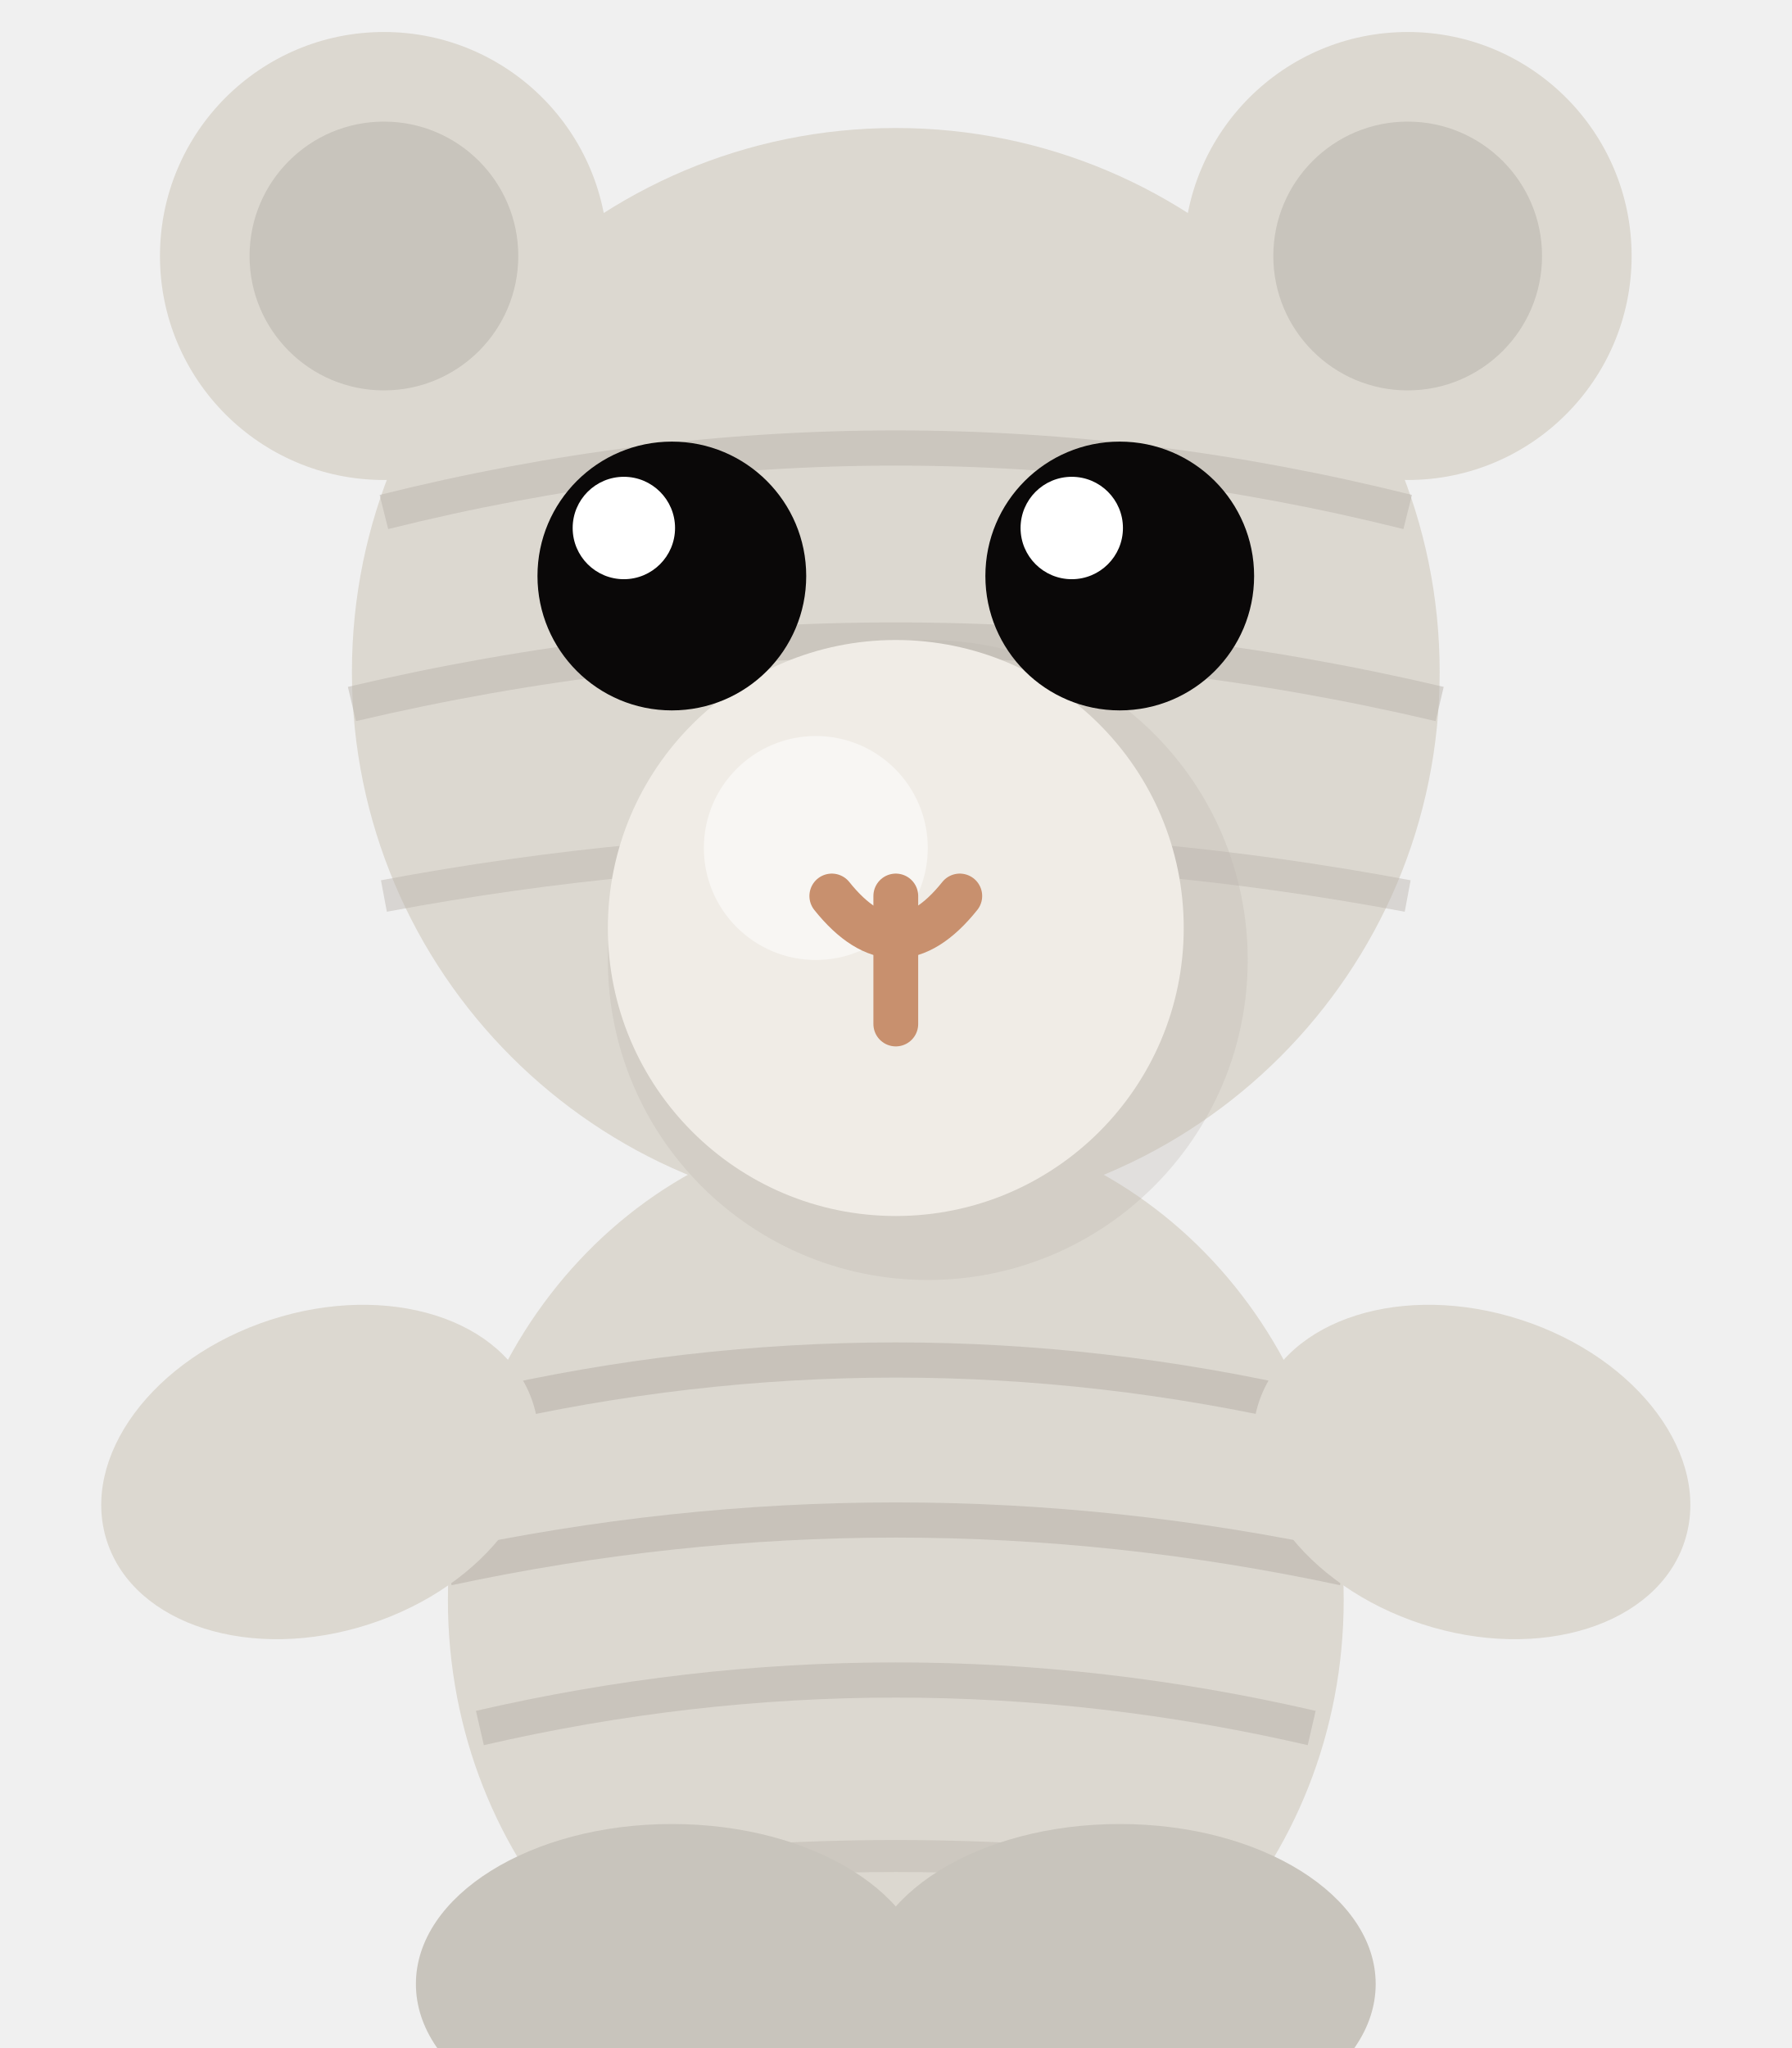
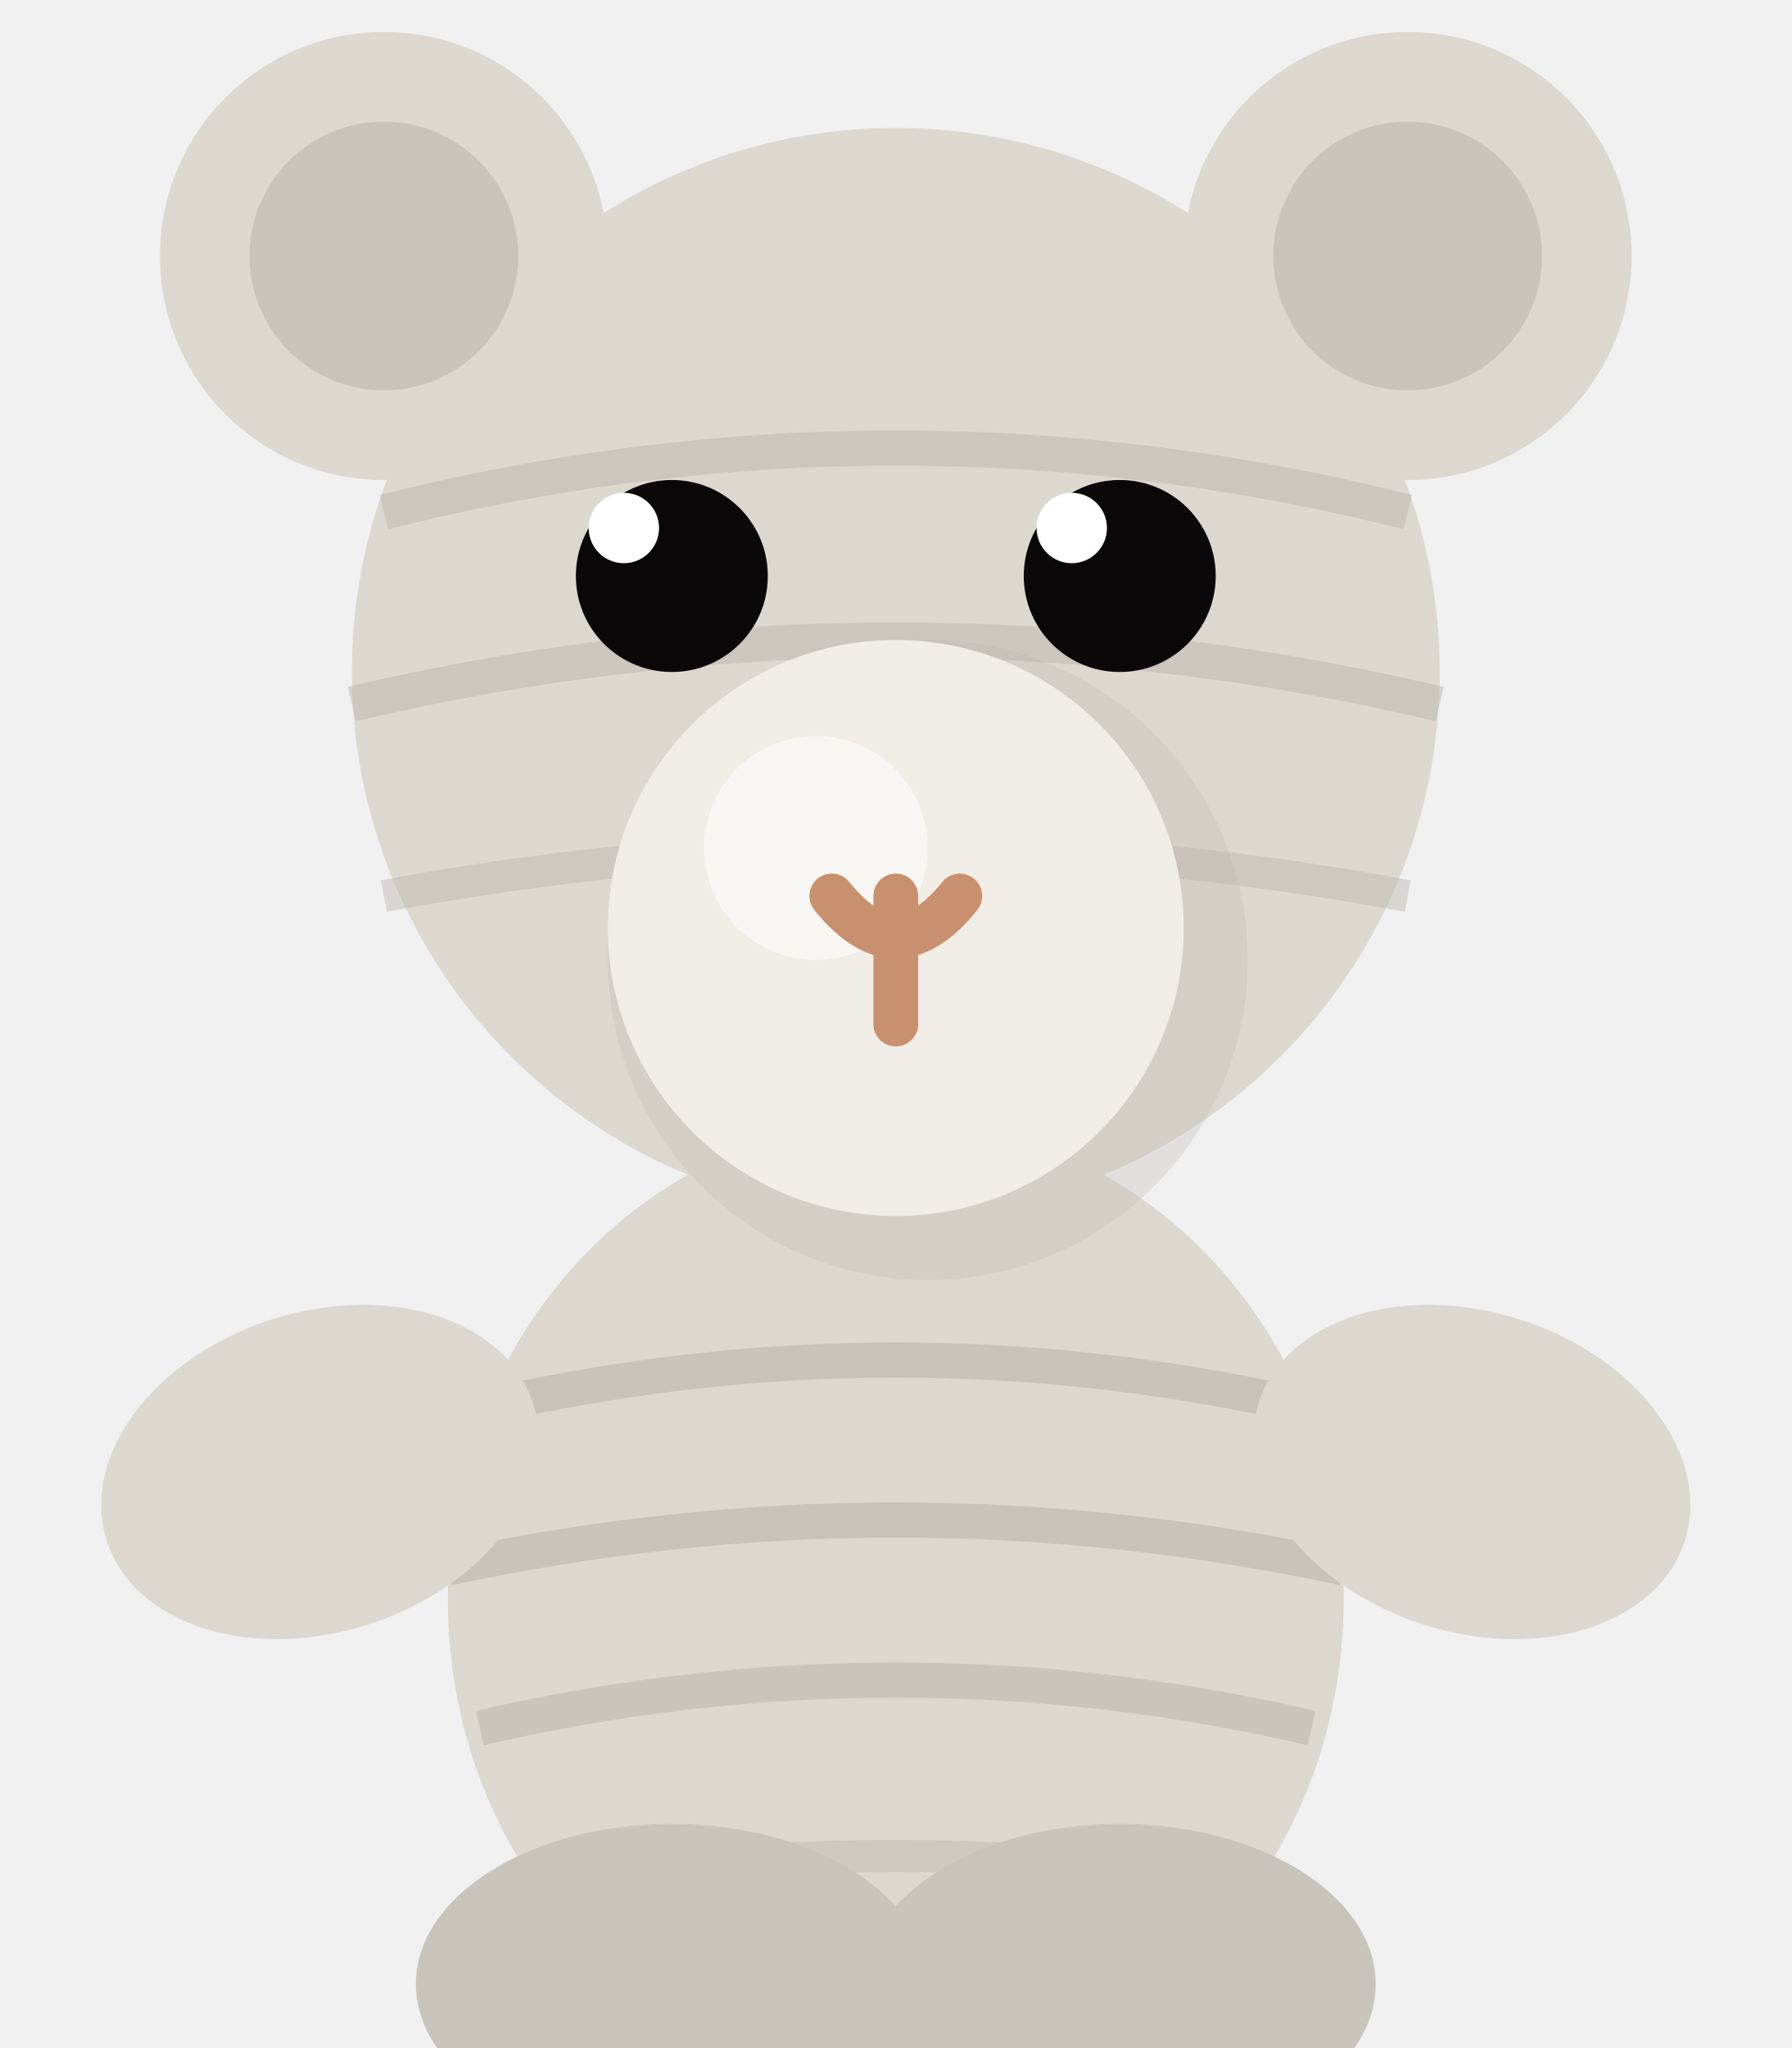
<svg xmlns="http://www.w3.org/2000/svg" viewBox="0 0 56 64">
  <ellipse cx="28" cy="63" rx="13" ry="3" fill="rgba(0,0,0,0.14)" />
  <ellipse cx="28" cy="50" rx="14" ry="15" fill="#dcd8d0" />
  <path d="M15 44 Q28 41 41 44" stroke="#bab4ac" stroke-width="1.1" fill="none" opacity="0.6" />
  <path d="M14 49 Q28 46 42 49" stroke="#bab4ac" stroke-width="1.1" fill="none" opacity="0.6" />
  <path d="M15 54 Q28 51 41 54" stroke="#bab4ac" stroke-width="1.1" fill="none" opacity="0.55" />
  <path d="M16 59 Q28 57 40 59" stroke="#bab4ac" stroke-width="1" fill="none" opacity="0.45" />
  <ellipse cx="10" cy="46" rx="7" ry="5" fill="#dcd8d0" transform="rotate(-18,10,46)" />
  <ellipse cx="46" cy="46" rx="7" ry="5" fill="#dcd8d0" transform="rotate(18,46,46)" />
  <ellipse cx="21" cy="62" rx="8" ry="5" fill="#c8c4bc" />
  <ellipse cx="35" cy="62" rx="8" ry="5" fill="#c8c4bc" />
  <circle cx="28" cy="21" r="17" fill="#dcd8d0" />
  <path d="M12 16 Q28 12 44 16" stroke="#bab4ac" stroke-width="1.1" fill="none" opacity="0.5" />
  <path d="M11 22 Q28 18 45 22" stroke="#bab4ac" stroke-width="1.1" fill="none" opacity="0.5" />
  <path d="M12 28 Q28 25 44 28" stroke="#bab4ac" stroke-width="1" fill="none" opacity="0.45" />
  <circle cx="12" cy="8" r="7" fill="#dcd8d0" />
  <circle cx="44" cy="8" r="7" fill="#dcd8d0" />
  <circle cx="12" cy="8" r="4.2" fill="#c8c4bc" />
  <circle cx="44" cy="8" r="4.2" fill="#c8c4bc" />
  <circle cx="29" cy="30" r="10" fill="#bab4ac" opacity="0.28" />
  <circle cx="28" cy="29" r="9" fill="#f0ece6" />
  <circle cx="25.5" cy="26.5" r="3.5" fill="white" opacity="0.5" />
-   <circle cx="21" cy="18" r="4.2" fill="#0a0808" />
-   <circle cx="35" cy="18" r="4.2" fill="#0a0808" />
-   <circle cx="19.5" cy="16.5" r="1.6" fill="white" />
-   <circle cx="33.5" cy="16.5" r="1.6" fill="white" />
+   <circle cx="21" cy="18" r="3.0" fill="#0a0808" />
+   <circle cx="35" cy="18" r="3.0" fill="#0a0808" />
+   <circle cx="19.5" cy="16.5" r="1.1" fill="white" />
+   <circle cx="33.5" cy="16.5" r="1.1" fill="white" />
  <path d="M26 28 Q28 30.5 30 28" stroke="#c8906e" stroke-width="1.4" fill="none" stroke-linecap="round" />
  <line x1="28" y1="28" x2="28" y2="32" stroke="#c8906e" stroke-width="1.4" stroke-linecap="round" />
</svg>
